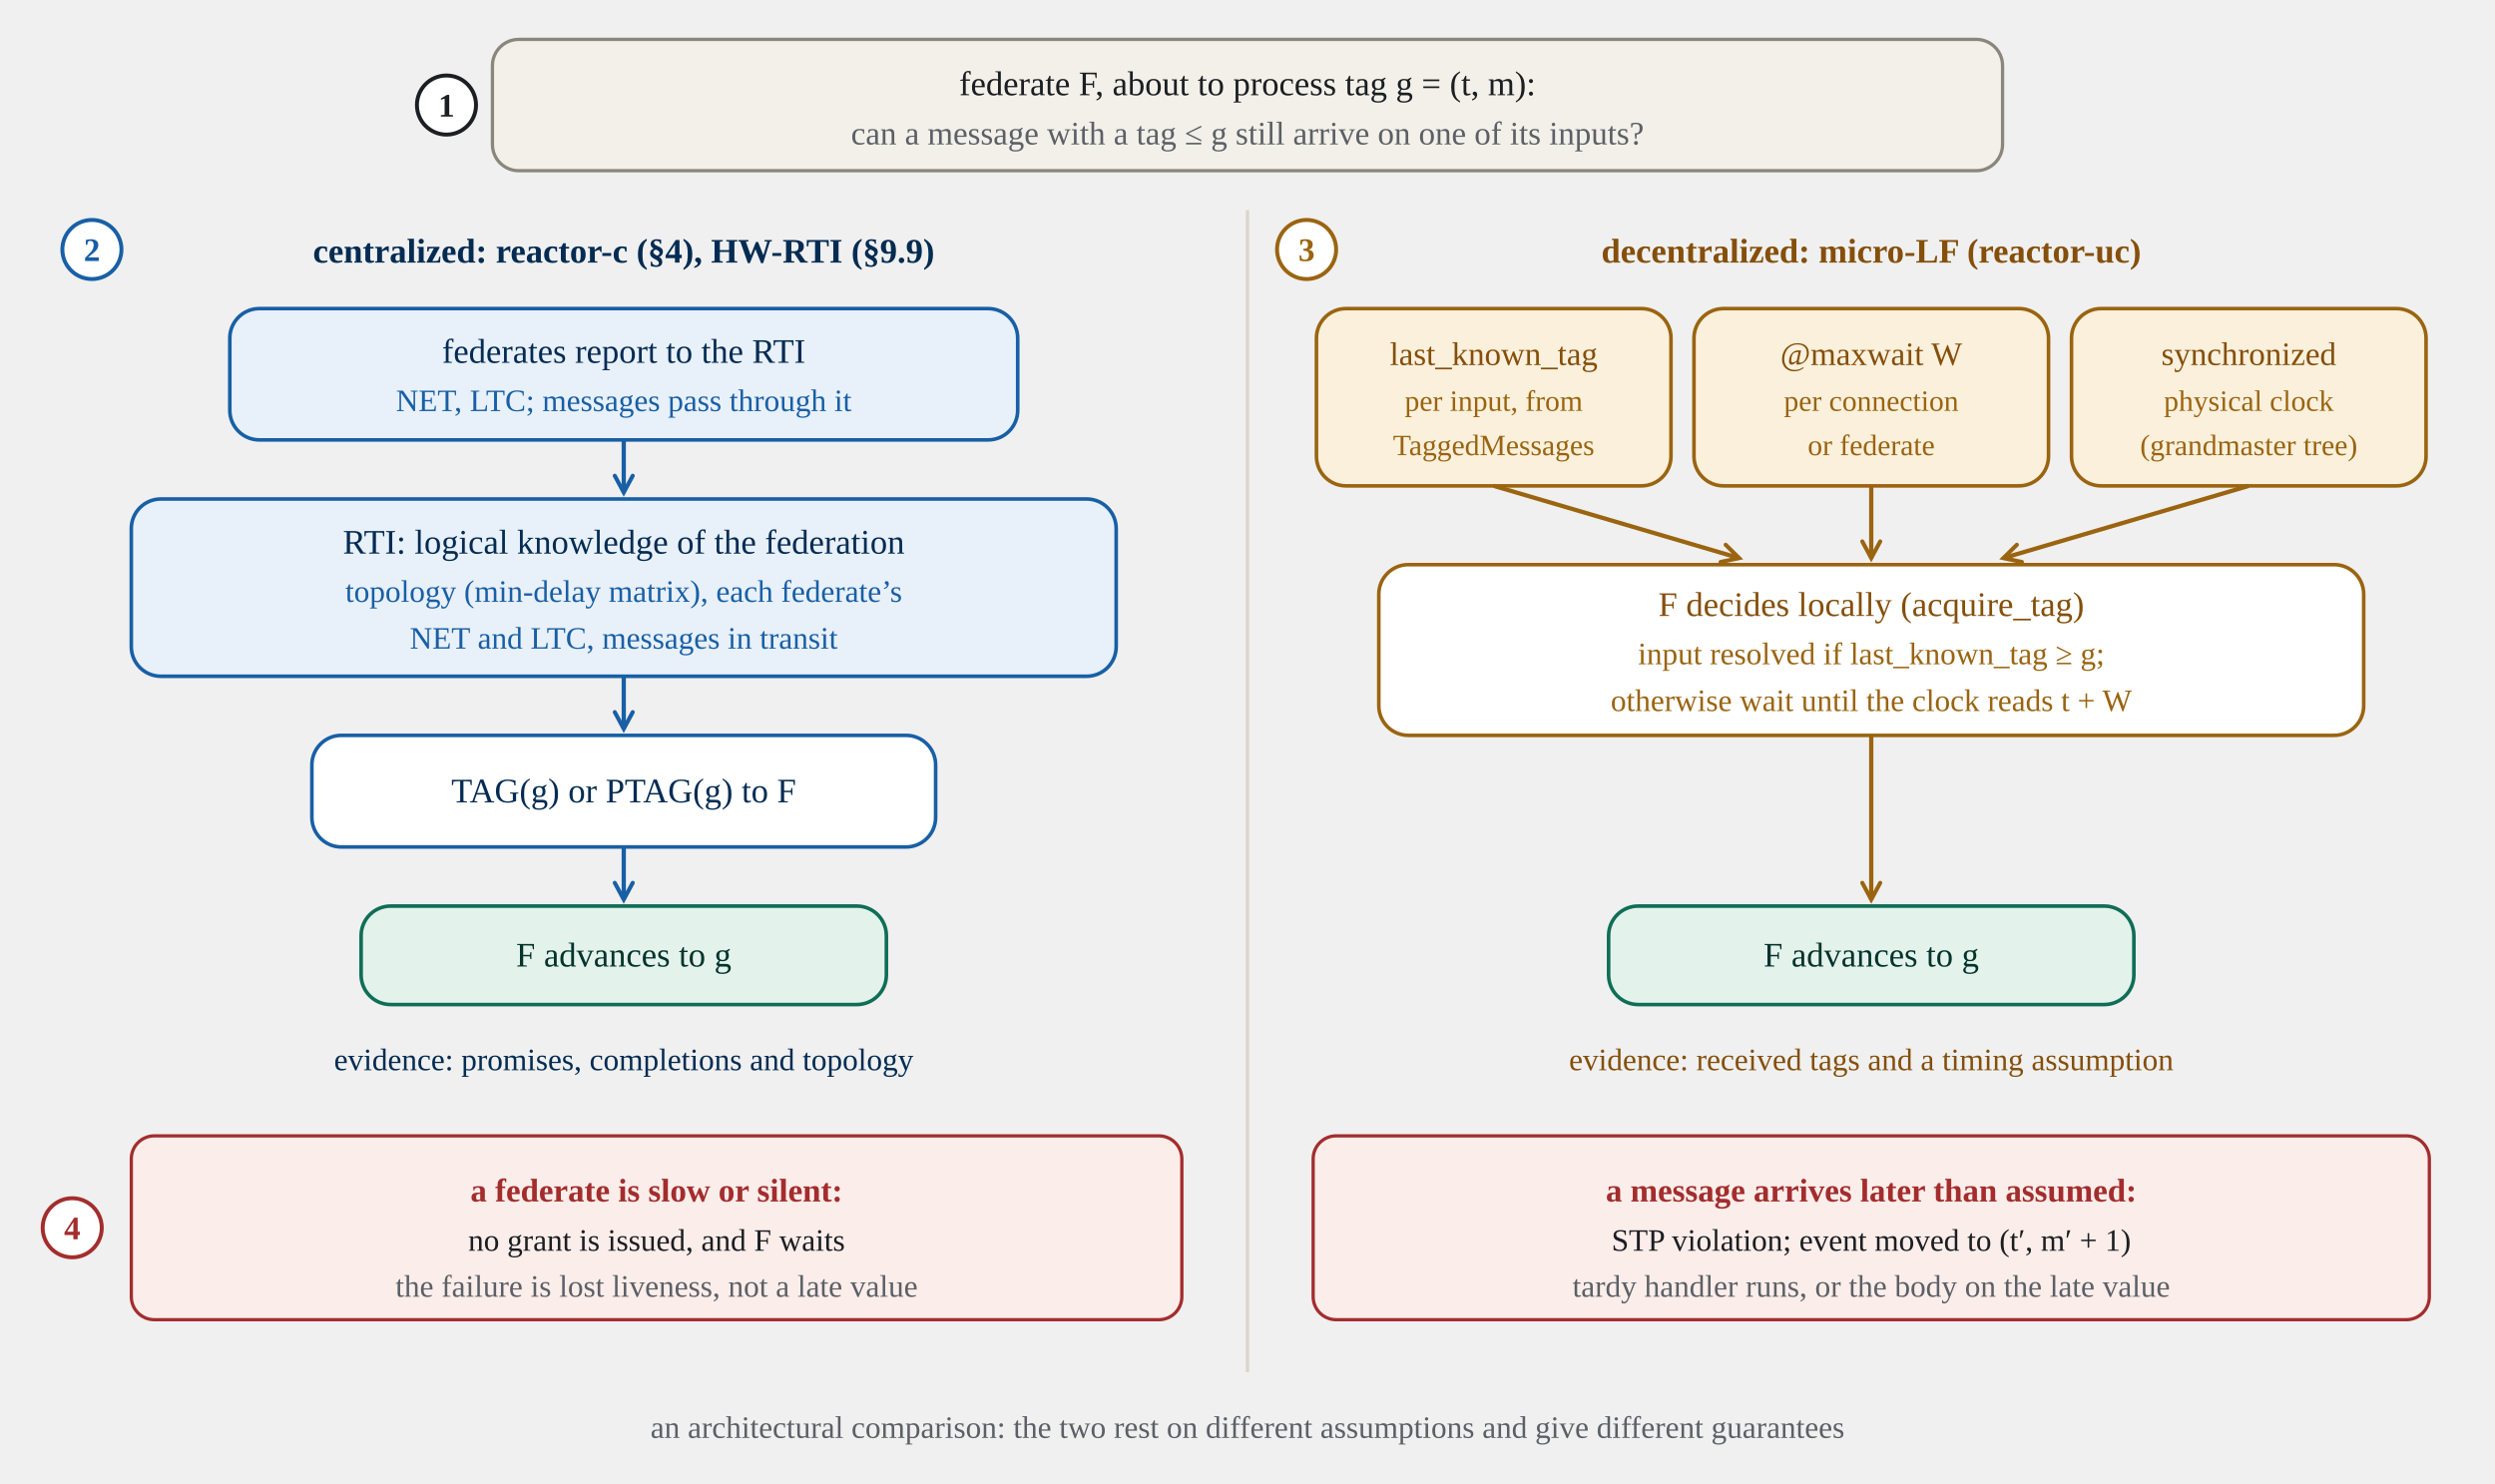
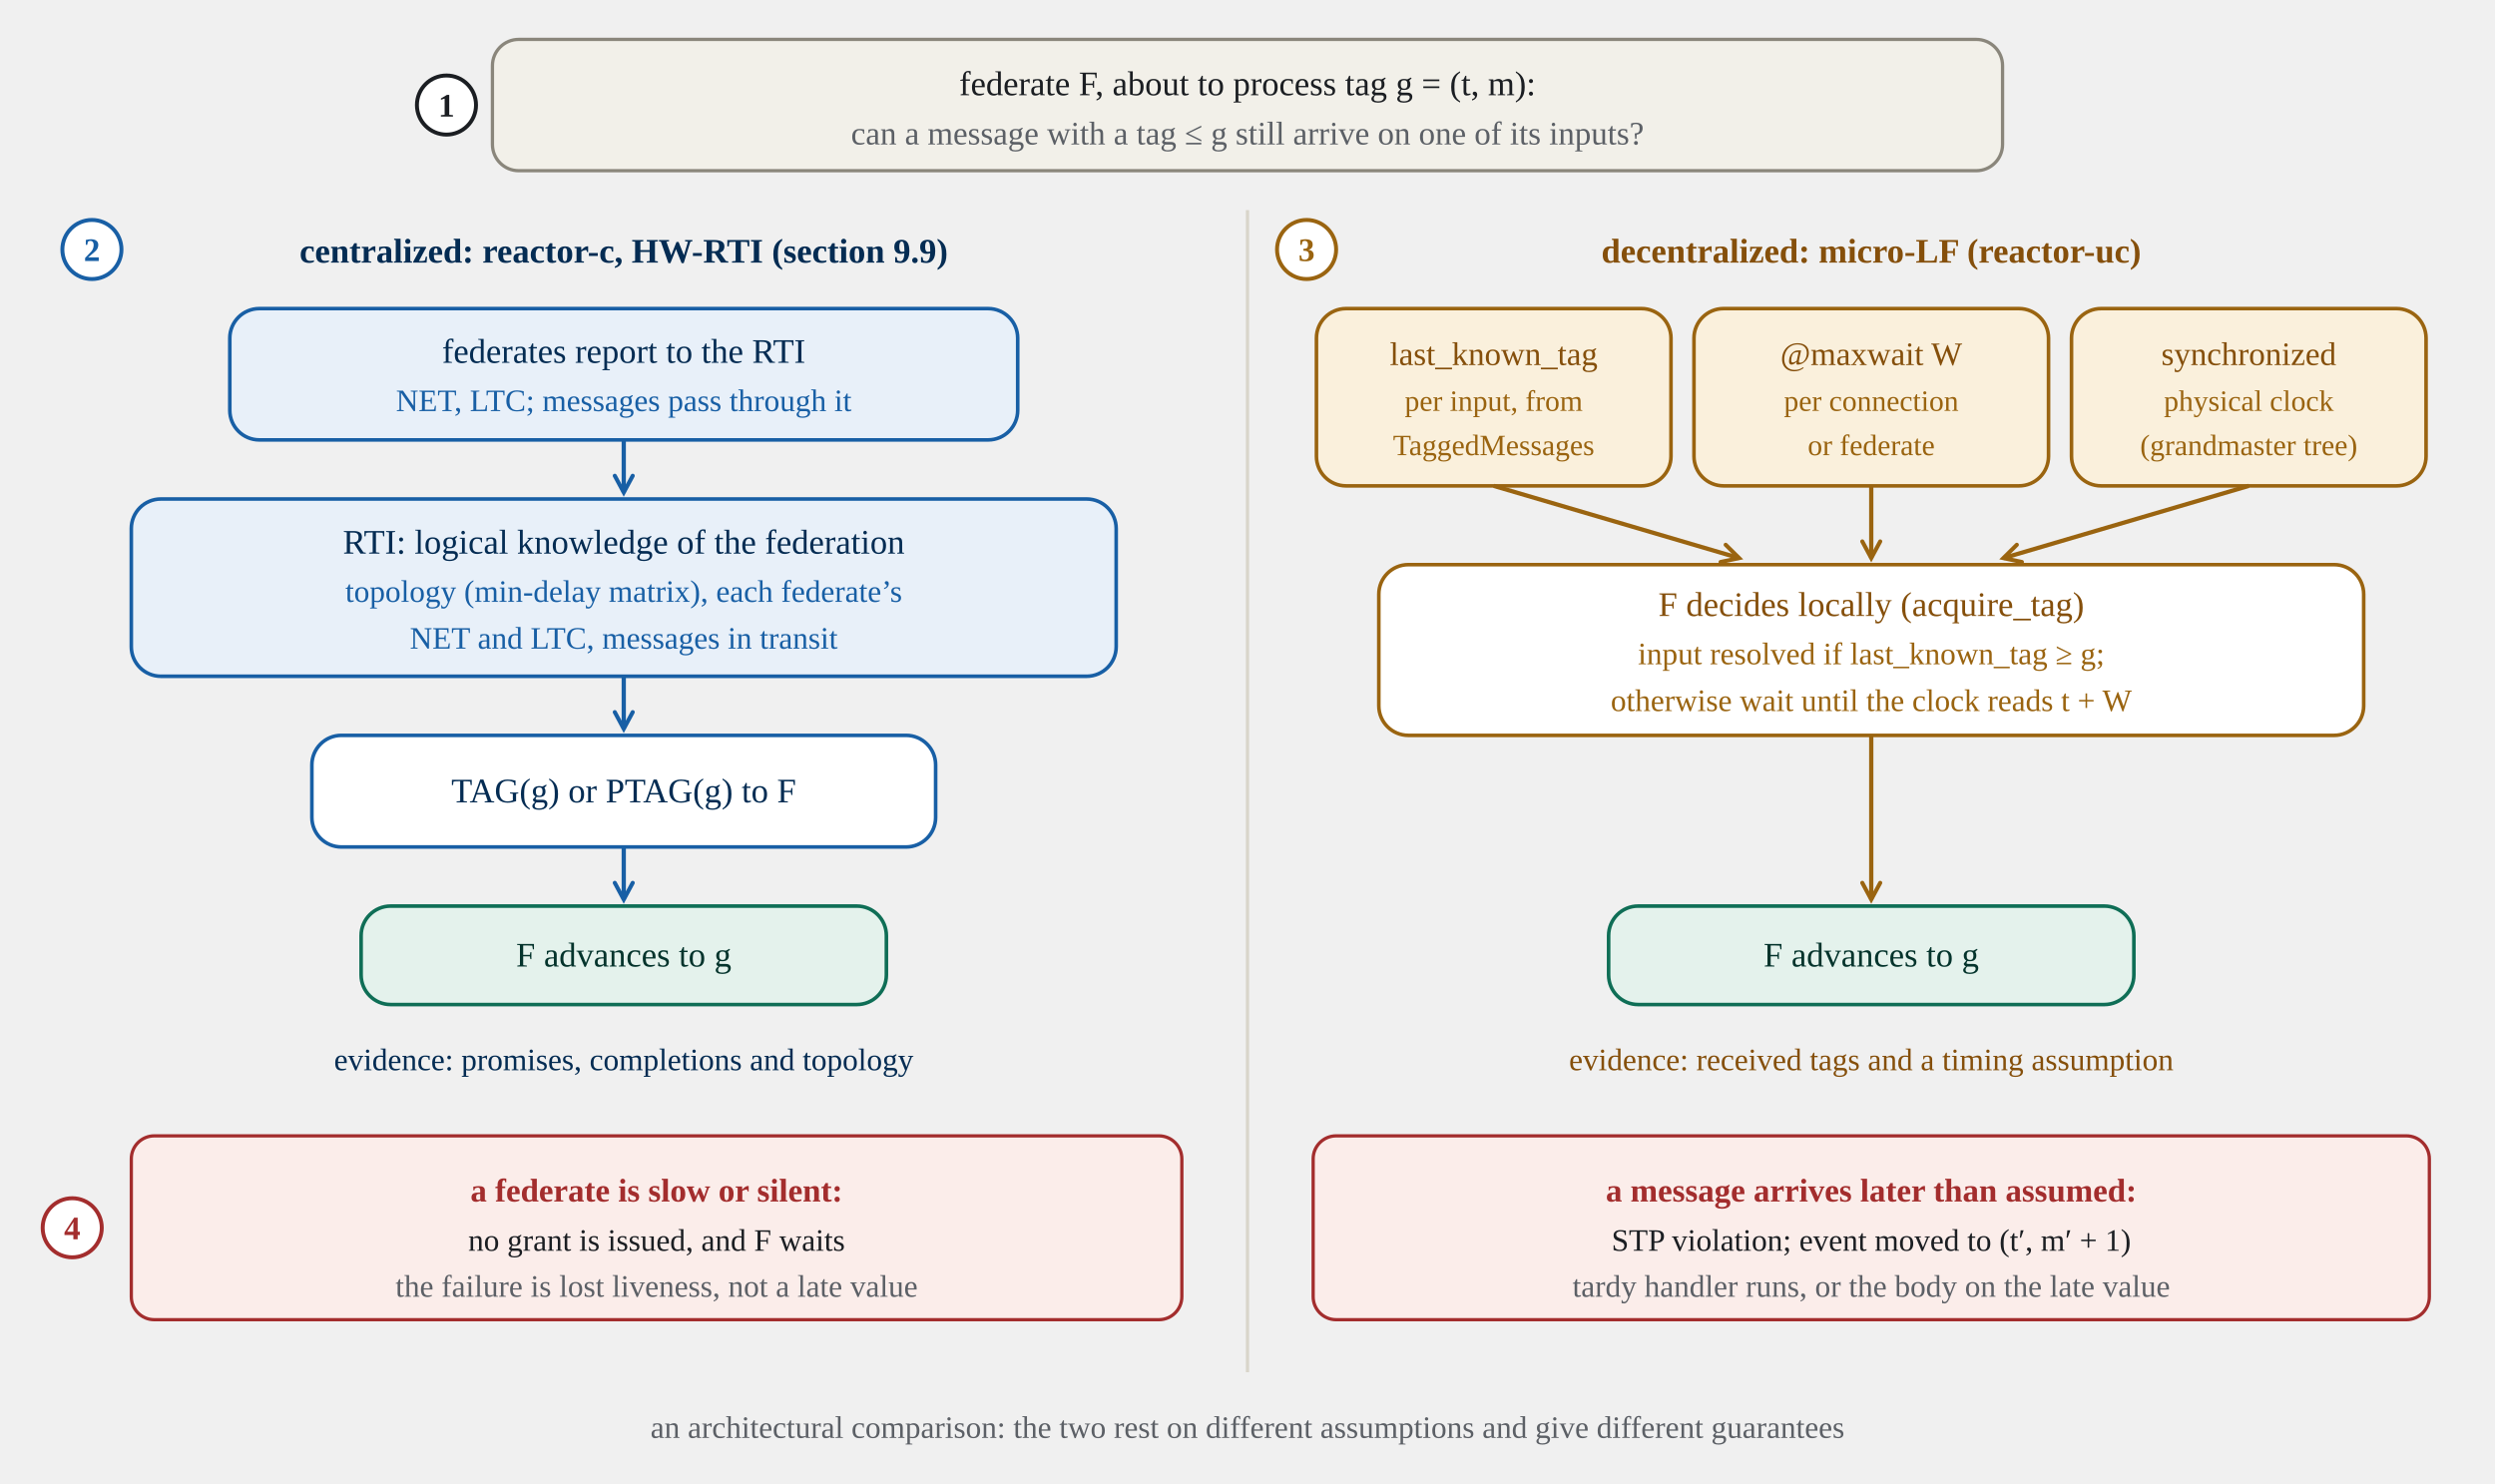
<svg xmlns="http://www.w3.org/2000/svg" viewBox="0 0 760 452" role="img" aria-label="Centralized and decentralized coordination compared: an RTI that issues grants from logical knowledge, and micro-LF federates that decide locally from received tags, maxwait and a synchronized clock" class="anim" style="--n:4">
  <defs>
    <marker id="mk-uc" viewBox="0 0 10 10" refX="8" refY="5" markerWidth="6" markerHeight="6" orient="auto-start-reverse">
      <path d="M1.5 1.5L8 5L1.5 8.5" fill="none" stroke="context-stroke" stroke-width="1.6" stroke-linecap="round" />
    </marker>
  </defs>
  <g class="st" style="--i:0">
    <circle cx="136" cy="32" r="9" fill="#fff" stroke="#1B1E22" stroke-width="1.2" />
    <text x="136" y="35.5" text-anchor="middle" class="svgtxt" font-size="10" fill="#1B1E22" font-weight="600">1</text>
    <rect x="150" y="12" width="460" height="40" rx="8" fill="#F2F0E9" stroke="#8A867B" stroke-width="1" />
    <text x="380" y="29" text-anchor="middle" class="svgtxt" font-size="10.5" fill="#1B1E22" font-weight="500">federate F, about to process tag g = (t, m):</text>
    <text x="380" y="44" text-anchor="middle" class="svgtxt" font-size="10" fill="#5C6066">can a message with a tag ≤ g still arrive on one of its inputs?</text>
  </g>
  <line x1="380" y1="64" x2="380" y2="418" stroke="#D9D5CA" stroke-width="1" />
  <g class="st" style="--i:1">
    <circle cx="28" cy="76" r="9" fill="#fff" stroke="#185FA5" stroke-width="1.2" />
    <text x="28" y="79.5" text-anchor="middle" class="svgtxt" font-size="10" fill="#185FA5" font-weight="600">2</text>
-     <text x="190" y="80" text-anchor="middle" class="svgtxt" font-size="10.5" fill="#042C53" font-weight="600">centralized: reactor-c (§4), HW-RTI (§9.9)</text>
+     <text x="190" y="80" text-anchor="middle" class="svgtxt" font-size="10.5" fill="#042C53" font-weight="600">centralized: reactor-c, HW-RTI (section 9.9)</text>
    <rect x="70" y="94" width="240" height="40" rx="9" fill="#E8F0F9" stroke="#185FA5" stroke-width="1.1" />
    <text x="190.0" y="110.525" text-anchor="middle" class="svgtxt" font-size="10.5" fill="#042C53" font-weight="500">federates report to the RTI</text>
    <text x="190.0" y="125.225" text-anchor="middle" class="svgtxt" font-size="9.5" fill="#185FA5">NET, LTC; messages pass through it</text>
    <line x1="190" y1="134" x2="190" y2="150" stroke="#185FA5" stroke-width="1.3" marker-end="url(#mk-uc)" />
    <rect x="40" y="152" width="300" height="54" rx="9" fill="#E8F0F9" stroke="#185FA5" stroke-width="1.1" />
    <text x="190.0" y="168.638" text-anchor="middle" class="svgtxt" font-size="10.5" fill="#042C53" font-weight="500">RTI: logical knowledge of the federation</text>
    <text x="190.0" y="183.338" text-anchor="middle" class="svgtxt" font-size="9.5" fill="#185FA5">topology (min-delay matrix), each federate’s</text>
    <text x="190.0" y="197.588" text-anchor="middle" class="svgtxt" font-size="9.5" fill="#185FA5">NET and LTC, messages in transit</text>
    <line x1="190" y1="206" x2="190" y2="222" stroke="#185FA5" stroke-width="1.3" marker-end="url(#mk-uc)" />
    <rect x="95" y="224" width="190" height="34" rx="9" fill="#fff" stroke="#185FA5" stroke-width="1.1" />
    <text x="190.0" y="244.412" text-anchor="middle" class="svgtxt" font-size="10.5" fill="#042C53" font-weight="500">TAG(g) or PTAG(g) to F</text>
    <line x1="190" y1="258" x2="190" y2="274" stroke="#185FA5" stroke-width="1.3" marker-end="url(#mk-uc)" />
    <rect x="110" y="276" width="160" height="30" rx="9" fill="#E4F2EC" stroke="#0F6E56" stroke-width="1.1" />
    <text x="190.0" y="294.412" text-anchor="middle" class="svgtxt" font-size="10.5" fill="#04342C" font-weight="500">F advances to g</text>
    <text x="190" y="326" text-anchor="middle" class="svgtxt" font-size="9.5" fill="#042C53">evidence: promises, completions and topology</text>
  </g>
  <g class="st" style="--i:2">
    <circle cx="398" cy="76" r="9" fill="#fff" stroke="#9A6410" stroke-width="1.2" />
    <text x="398" y="79.5" text-anchor="middle" class="svgtxt" font-size="10" fill="#9A6410" font-weight="600">3</text>
    <text x="570" y="80" text-anchor="middle" class="svgtxt" font-size="10.5" fill="#854F0B" font-weight="600">decentralized: micro-LF (reactor-uc)</text>
    <rect x="401" y="94" width="108" height="54" rx="9" fill="#FAF0DC" stroke="#9A6410" stroke-width="1.1" />
    <text x="455.0" y="111.2" text-anchor="middle" class="svgtxt" font-size="10" fill="#854F0B" font-weight="500">last_known_tag</text>
    <text x="455.0" y="125.15" text-anchor="middle" class="svgtxt" font-size="9" fill="#9A6410">per input, from</text>
    <text x="455.0" y="138.65" text-anchor="middle" class="svgtxt" font-size="9" fill="#9A6410">TaggedMessages</text>
    <line x1="455" y1="148" x2="529.75" y2="170" stroke="#9A6410" stroke-width="1.3" marker-end="url(#mk-uc)" />
    <rect x="516" y="94" width="108" height="54" rx="9" fill="#FAF0DC" stroke="#9A6410" stroke-width="1.1" />
    <text x="570.0" y="111.2" text-anchor="middle" class="svgtxt" font-size="10" fill="#854F0B" font-weight="500">@maxwait W</text>
    <text x="570.0" y="125.15" text-anchor="middle" class="svgtxt" font-size="9" fill="#9A6410">per connection</text>
    <text x="570.0" y="138.65" text-anchor="middle" class="svgtxt" font-size="9" fill="#9A6410">or federate</text>
    <line x1="570" y1="148" x2="570.0" y2="170" stroke="#9A6410" stroke-width="1.3" marker-end="url(#mk-uc)" />
    <rect x="631" y="94" width="108" height="54" rx="9" fill="#FAF0DC" stroke="#9A6410" stroke-width="1.1" />
    <text x="685.0" y="111.2" text-anchor="middle" class="svgtxt" font-size="10" fill="#854F0B" font-weight="500">synchronized</text>
    <text x="685.0" y="125.15" text-anchor="middle" class="svgtxt" font-size="9" fill="#9A6410">physical clock</text>
    <text x="685.0" y="138.65" text-anchor="middle" class="svgtxt" font-size="9" fill="#9A6410">(grandmaster tree)</text>
    <line x1="685" y1="148" x2="610.25" y2="170" stroke="#9A6410" stroke-width="1.3" marker-end="url(#mk-uc)" />
    <rect x="420" y="172" width="300" height="52" rx="9" fill="#fff" stroke="#9A6410" stroke-width="1.1" />
    <text x="570.0" y="187.638" text-anchor="middle" class="svgtxt" font-size="10.5" fill="#854F0B" font-weight="500">F decides locally (acquire_tag)</text>
    <text x="570.0" y="202.338" text-anchor="middle" class="svgtxt" font-size="9.5" fill="#9A6410">input resolved if last_known_tag ≥ g;</text>
    <text x="570.0" y="216.588" text-anchor="middle" class="svgtxt" font-size="9.5" fill="#9A6410">otherwise wait until the clock reads t + W</text>
    <line x1="570" y1="224" x2="570" y2="274" stroke="#9A6410" stroke-width="1.3" marker-end="url(#mk-uc)" />
    <rect x="490" y="276" width="160" height="30" rx="9" fill="#E4F2EC" stroke="#0F6E56" stroke-width="1.1" />
    <text x="570.0" y="294.412" text-anchor="middle" class="svgtxt" font-size="10.5" fill="#04342C" font-weight="500">F advances to g</text>
    <text x="570" y="326" text-anchor="middle" class="svgtxt" font-size="9.5" fill="#854F0B">evidence: received tags and a timing assumption</text>
  </g>
  <g class="st" style="--i:3">
    <circle cx="22" cy="374" r="9" fill="#fff" stroke="#A32D2D" stroke-width="1.2" />
    <text x="22" y="377.5" text-anchor="middle" class="svgtxt" font-size="10" fill="#A32D2D" font-weight="600">4</text>
    <rect x="40" y="346" width="320" height="56" rx="7" fill="#FBEDEA" stroke="#A32D2D" stroke-width="1" />
    <text x="200" y="366" text-anchor="middle" class="svgtxt" font-size="10" fill="#A32D2D" font-weight="600">a federate is slow or silent:</text>
    <text x="200" y="381" text-anchor="middle" class="svgtxt" font-size="9.5" fill="#1B1E22">no grant is issued, and F waits</text>
    <text x="200" y="395" text-anchor="middle" class="svgtxt" font-size="9.5" fill="#5C6066">the failure is lost liveness, not a late value</text>
    <rect x="400" y="346" width="340" height="56" rx="7" fill="#FBEDEA" stroke="#A32D2D" stroke-width="1" />
    <text x="570" y="366" text-anchor="middle" class="svgtxt" font-size="10" fill="#A32D2D" font-weight="600">a message arrives later than assumed:</text>
    <text x="570" y="381" text-anchor="middle" class="svgtxt" font-size="9.5" fill="#1B1E22">STP violation; event moved to (t′, m′ + 1)</text>
    <text x="570" y="395" text-anchor="middle" class="svgtxt" font-size="9.5" fill="#5C6066">tardy handler runs, or the body on the late value</text>
  </g>
  <text x="380.0" y="438" text-anchor="middle" class="svgtxt" font-size="9.5" fill="#5C6066">an architectural comparison: the two rest on different assumptions and give different guarantees</text>
</svg>
